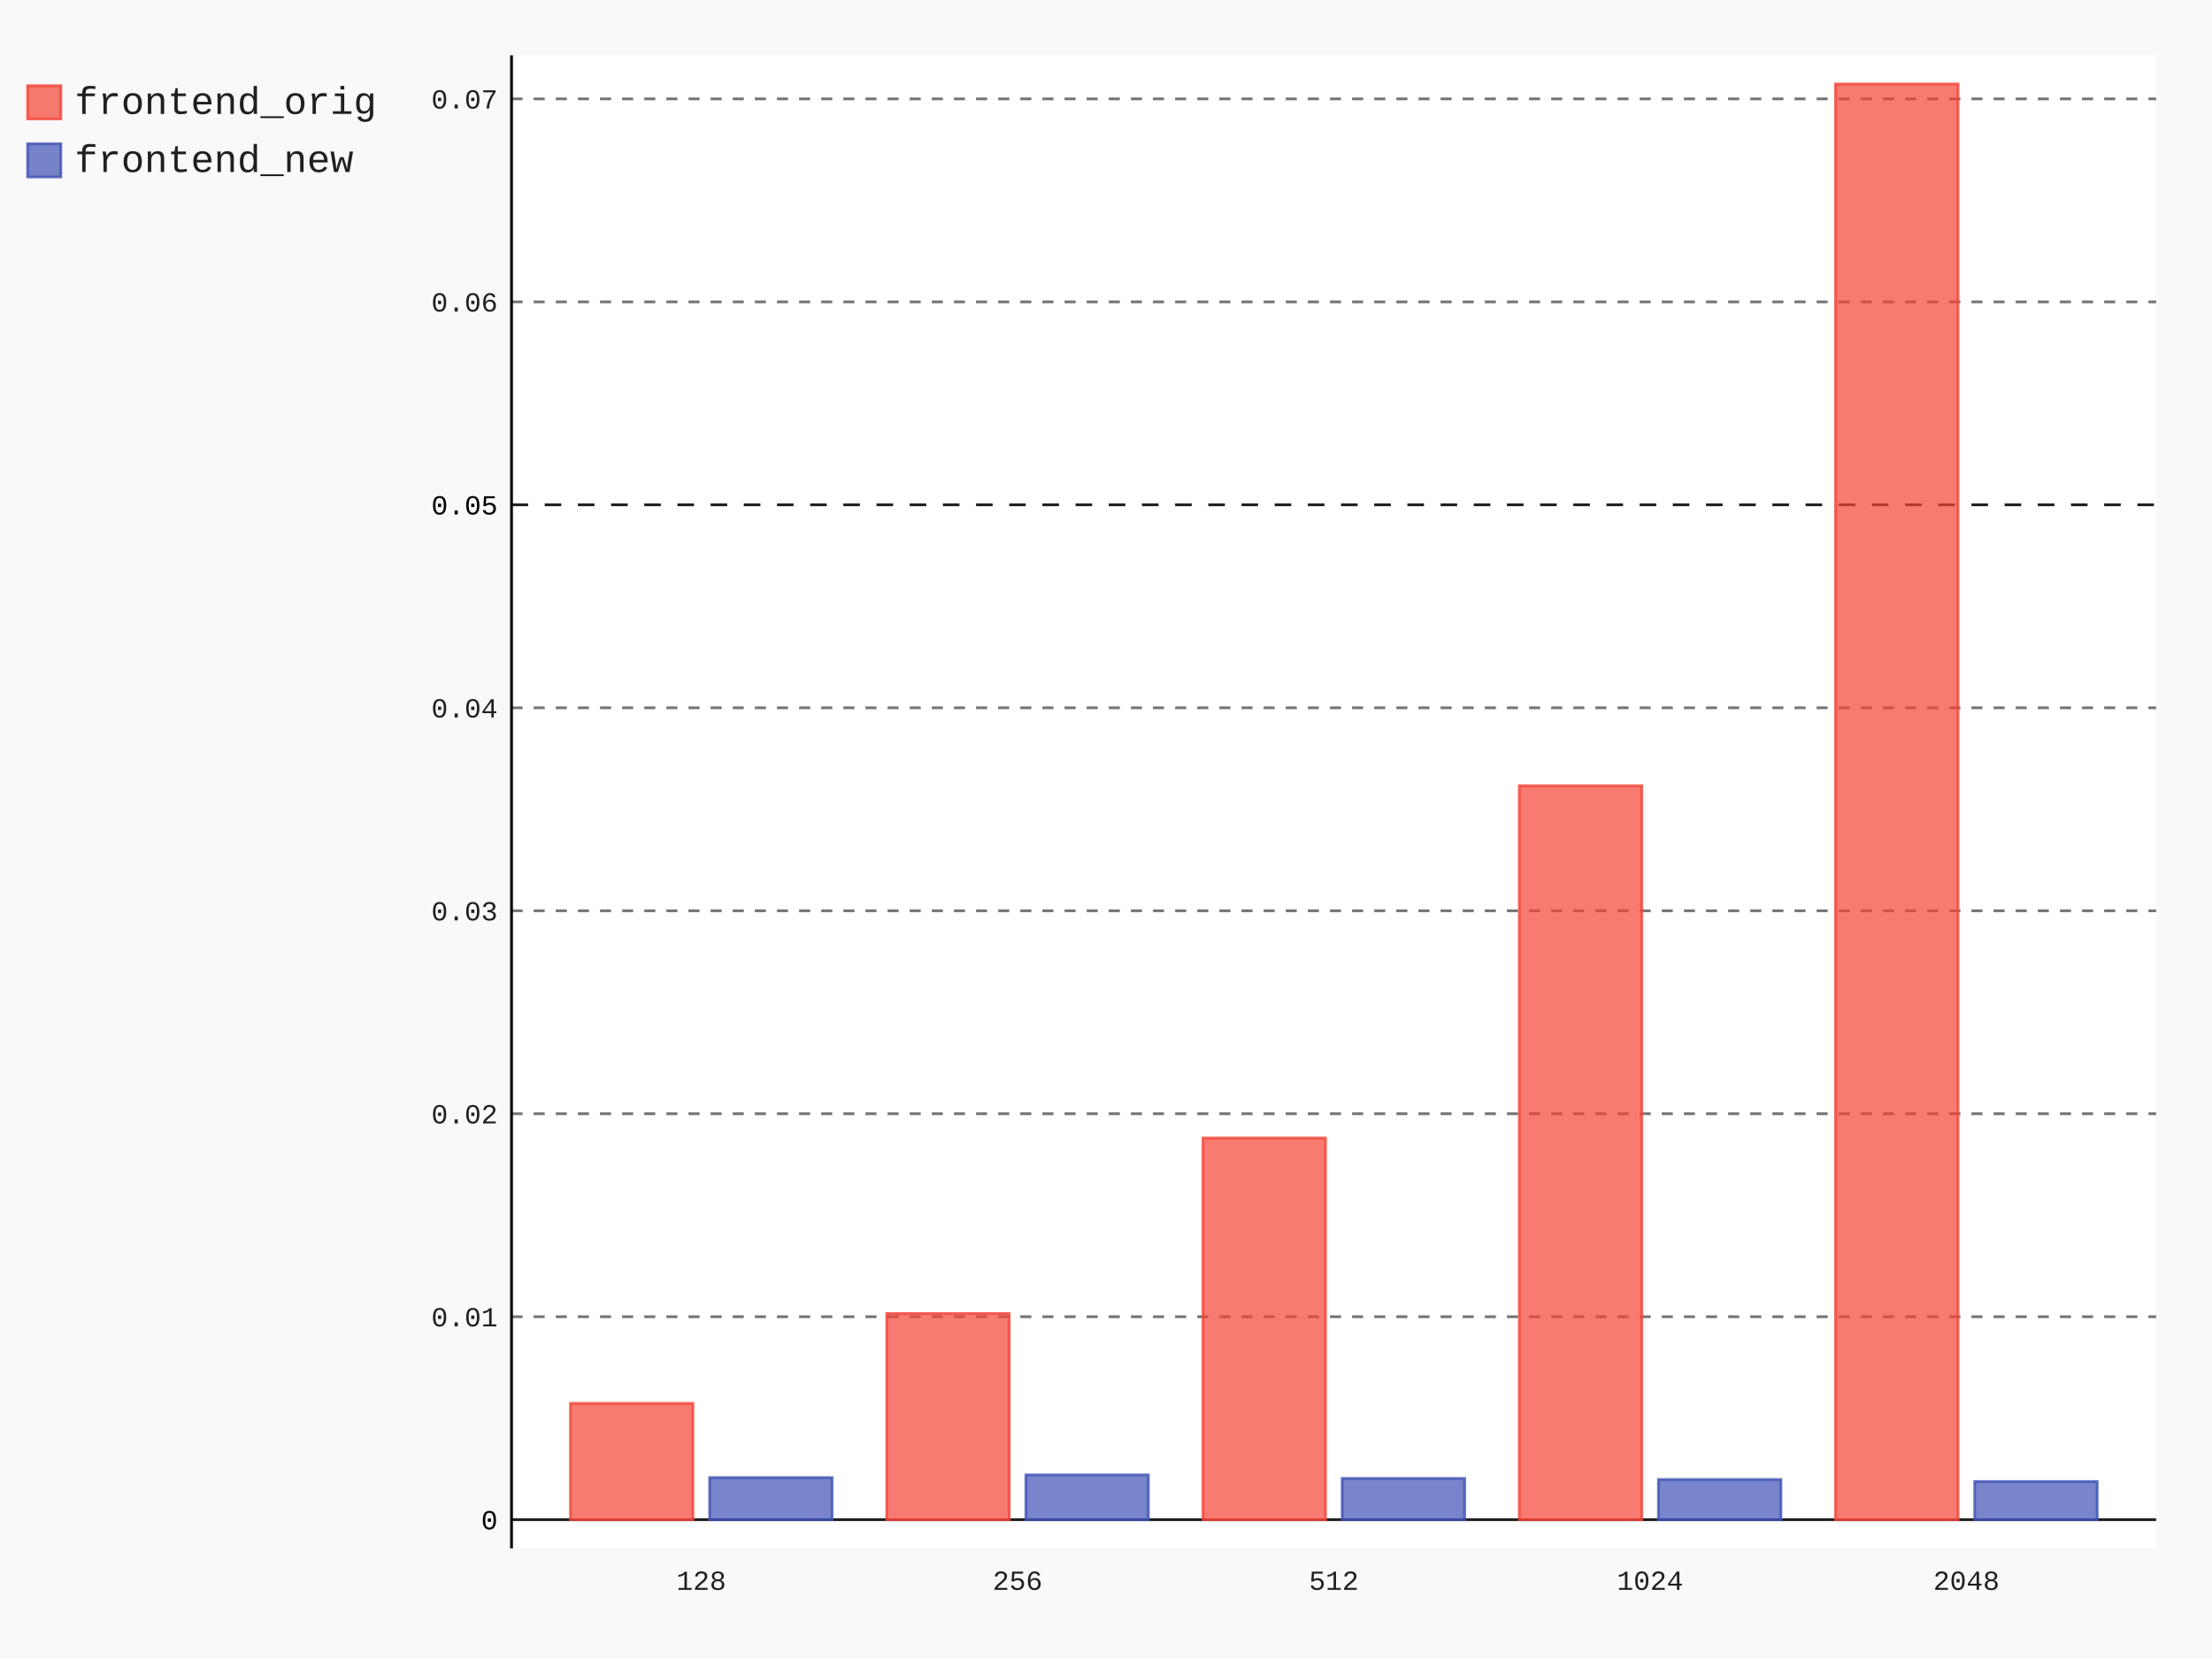
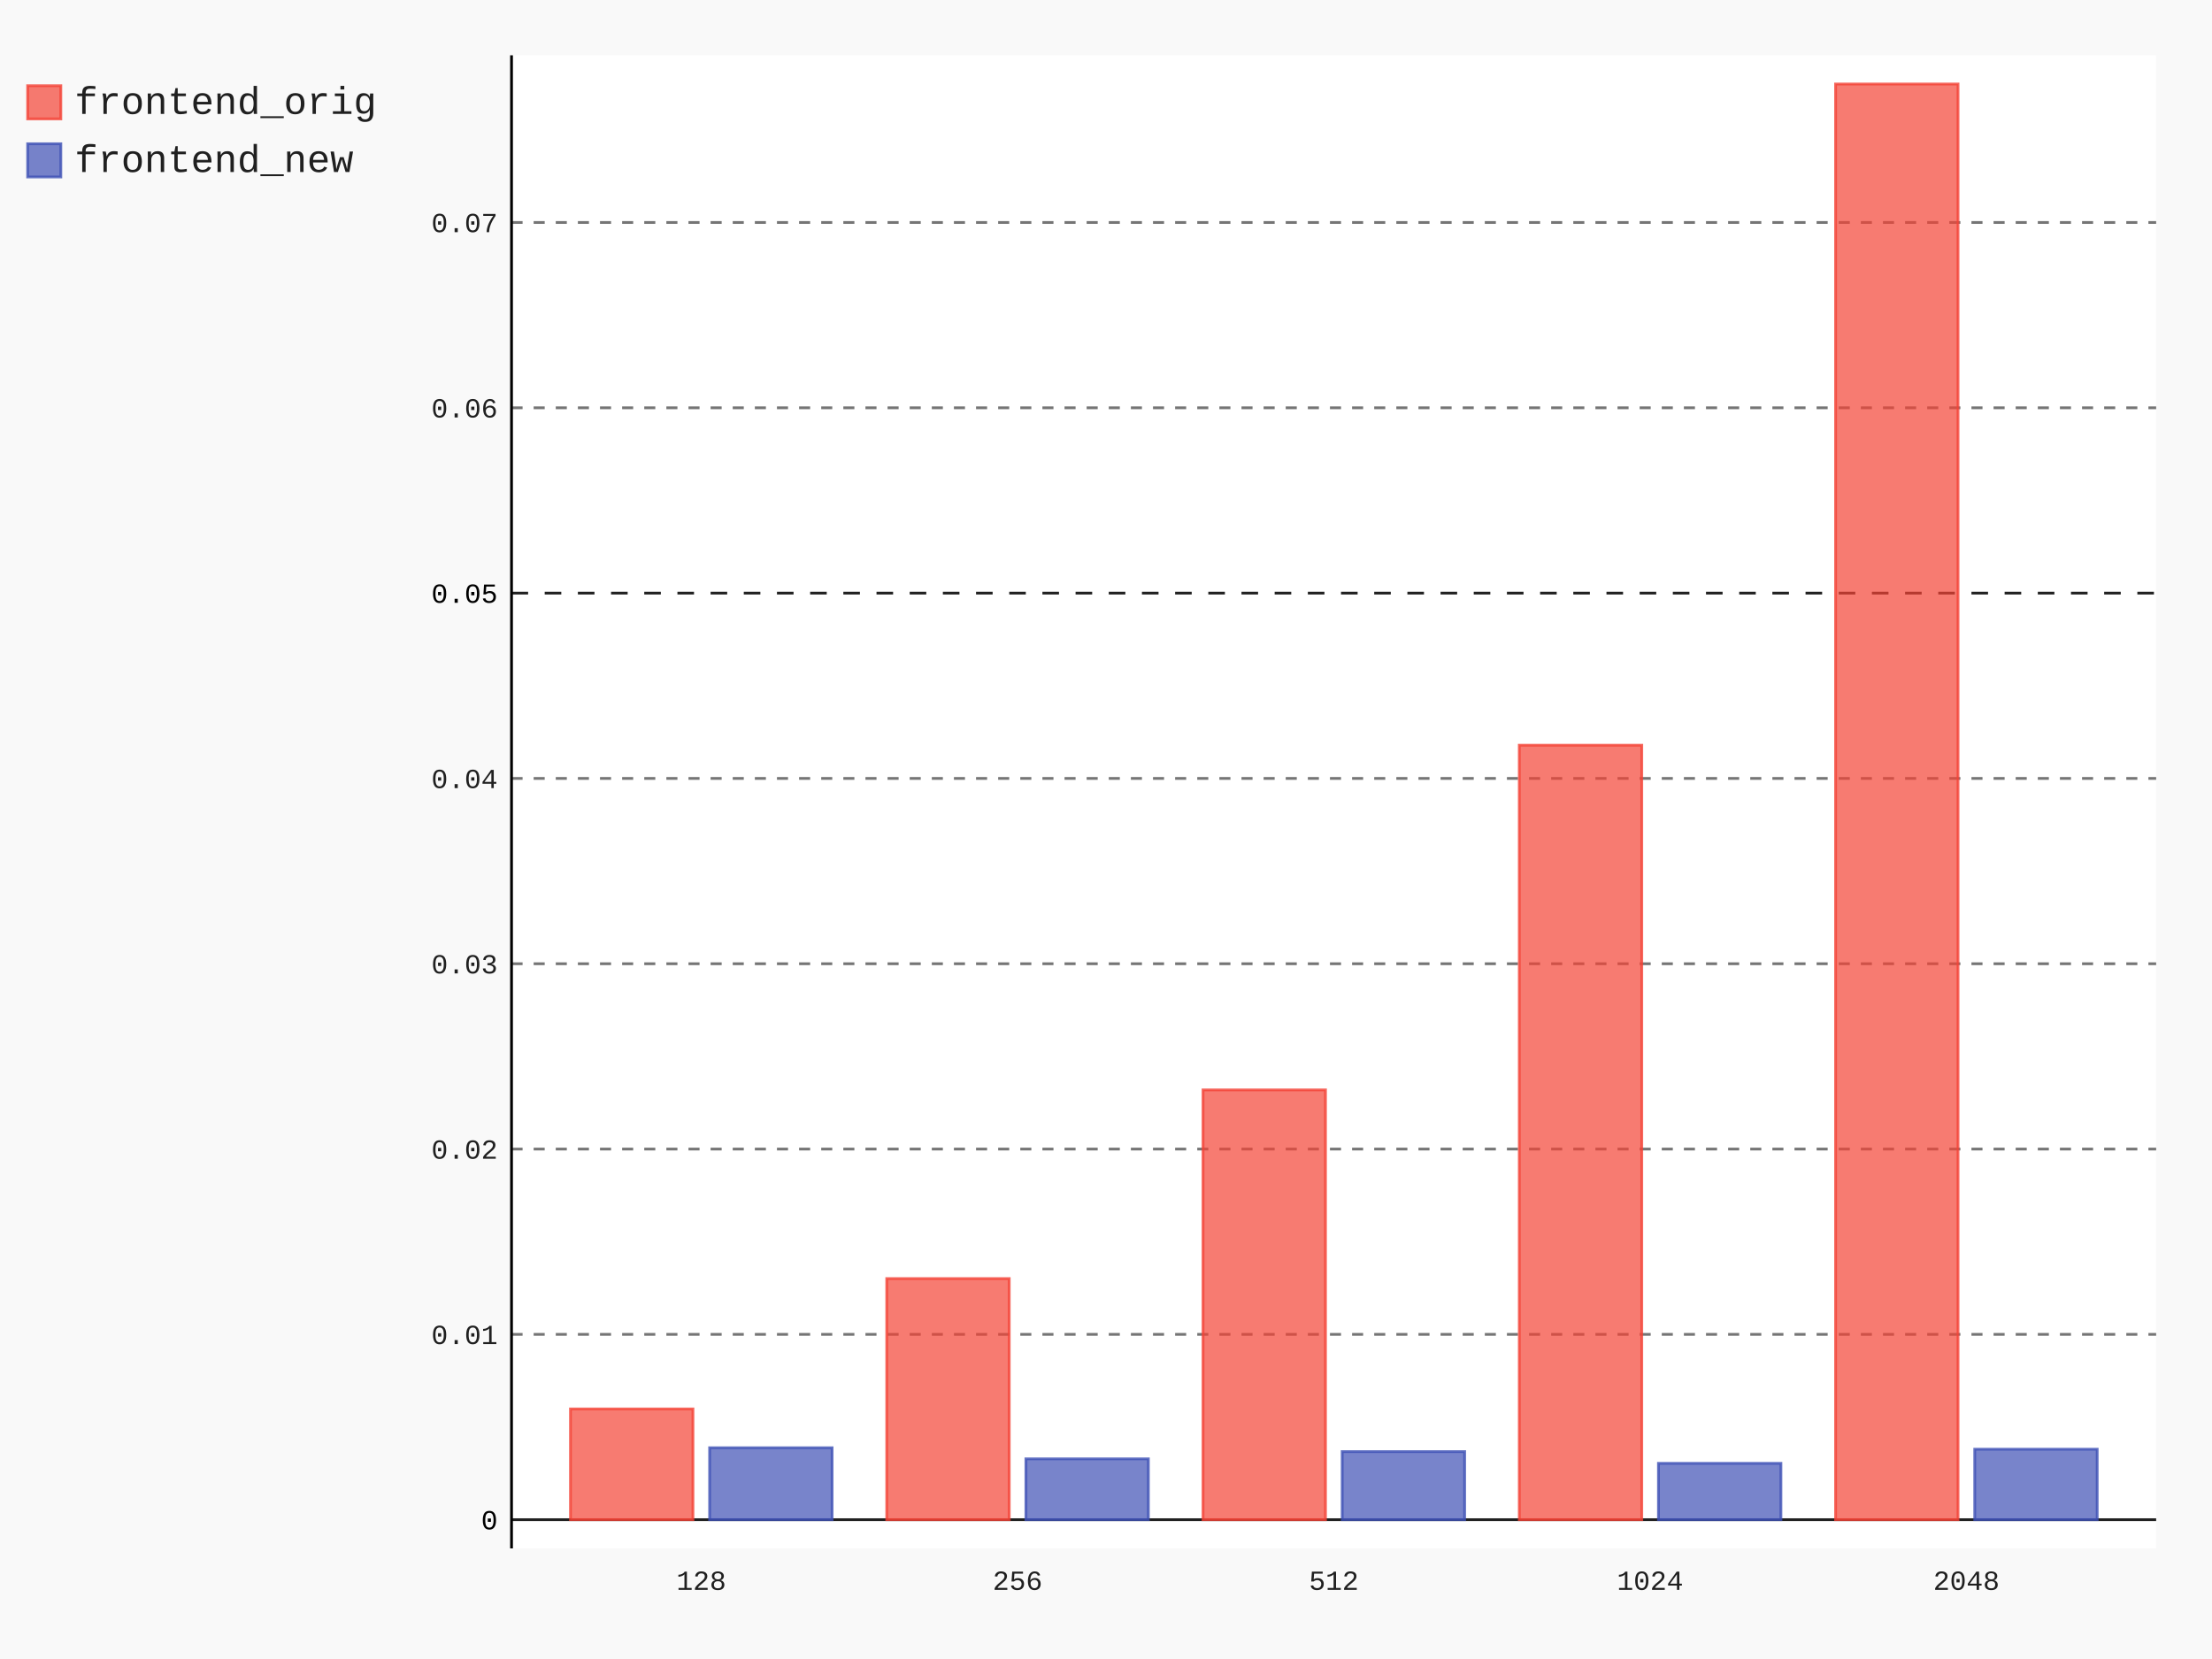
- <svg xmlns="http://www.w3.org/2000/svg" id="chart-089a158a-d6ce-4346-84a5-6161f681e1be" class="pygal-chart" viewBox="0 0 800 600">
+ <svg xmlns="http://www.w3.org/2000/svg" id="chart-c370567a-6ed4-4e2c-8ab1-b811d8ab8936" class="pygal-chart" viewBox="0 0 800 600">
  <defs>
-     <style type="text/css">#chart-089a158a-d6ce-4346-84a5-6161f681e1be{-webkit-user-select:none;-webkit-font-smoothing:antialiased;font-family:Consolas,"Liberation Mono",Menlo,Courier,monospace}#chart-089a158a-d6ce-4346-84a5-6161f681e1be .title{font-family:Consolas,"Liberation Mono",Menlo,Courier,monospace;font-size:16px}#chart-089a158a-d6ce-4346-84a5-6161f681e1be .legends .legend text{font-family:Consolas,"Liberation Mono",Menlo,Courier,monospace;font-size:14px}#chart-089a158a-d6ce-4346-84a5-6161f681e1be .axis text{font-family:Consolas,"Liberation Mono",Menlo,Courier,monospace;font-size:10px}#chart-089a158a-d6ce-4346-84a5-6161f681e1be .axis text.major{font-family:Consolas,"Liberation Mono",Menlo,Courier,monospace;font-size:10px}#chart-089a158a-d6ce-4346-84a5-6161f681e1be .text-overlay text.value{font-family:Consolas,"Liberation Mono",Menlo,Courier,monospace;font-size:16px}#chart-089a158a-d6ce-4346-84a5-6161f681e1be .text-overlay text.label{font-family:Consolas,"Liberation Mono",Menlo,Courier,monospace;font-size:10px}#chart-089a158a-d6ce-4346-84a5-6161f681e1be .tooltip{font-family:Consolas,"Liberation Mono",Menlo,Courier,monospace;font-size:14px}#chart-089a158a-d6ce-4346-84a5-6161f681e1be text.no_data{font-family:Consolas,"Liberation Mono",Menlo,Courier,monospace;font-size:64px}
- #chart-089a158a-d6ce-4346-84a5-6161f681e1be{background-color:rgba(249,249,249,1)}#chart-089a158a-d6ce-4346-84a5-6161f681e1be path,#chart-089a158a-d6ce-4346-84a5-6161f681e1be line,#chart-089a158a-d6ce-4346-84a5-6161f681e1be rect,#chart-089a158a-d6ce-4346-84a5-6161f681e1be circle{-webkit-transition:150ms;-moz-transition:150ms;transition:150ms}#chart-089a158a-d6ce-4346-84a5-6161f681e1be .graph &gt; .background{fill:rgba(249,249,249,1)}#chart-089a158a-d6ce-4346-84a5-6161f681e1be .plot &gt; .background{fill:rgba(255,255,255,1)}#chart-089a158a-d6ce-4346-84a5-6161f681e1be .graph{fill:rgba(0,0,0,.87)}#chart-089a158a-d6ce-4346-84a5-6161f681e1be text.no_data{fill:rgba(0,0,0,1)}#chart-089a158a-d6ce-4346-84a5-6161f681e1be .title{fill:rgba(0,0,0,1)}#chart-089a158a-d6ce-4346-84a5-6161f681e1be .legends .legend text{fill:rgba(0,0,0,.87)}#chart-089a158a-d6ce-4346-84a5-6161f681e1be .legends .legend:hover text{fill:rgba(0,0,0,1)}#chart-089a158a-d6ce-4346-84a5-6161f681e1be .axis .line{stroke:rgba(0,0,0,1)}#chart-089a158a-d6ce-4346-84a5-6161f681e1be .axis .guide.line{stroke:rgba(0,0,0,.54)}#chart-089a158a-d6ce-4346-84a5-6161f681e1be .axis .major.line{stroke:rgba(0,0,0,.87)}#chart-089a158a-d6ce-4346-84a5-6161f681e1be .axis text.major{fill:rgba(0,0,0,1)}#chart-089a158a-d6ce-4346-84a5-6161f681e1be .axis.y .guides:hover .guide.line,#chart-089a158a-d6ce-4346-84a5-6161f681e1be .line-graph .axis.x .guides:hover .guide.line,#chart-089a158a-d6ce-4346-84a5-6161f681e1be .stackedline-graph .axis.x .guides:hover .guide.line,#chart-089a158a-d6ce-4346-84a5-6161f681e1be .xy-graph .axis.x .guides:hover .guide.line{stroke:rgba(0,0,0,1)}#chart-089a158a-d6ce-4346-84a5-6161f681e1be .axis .guides:hover text{fill:rgba(0,0,0,1)}#chart-089a158a-d6ce-4346-84a5-6161f681e1be .reactive{fill-opacity:.7;stroke-opacity:.8}#chart-089a158a-d6ce-4346-84a5-6161f681e1be .ci{stroke:rgba(0,0,0,.87)}#chart-089a158a-d6ce-4346-84a5-6161f681e1be .reactive.active,#chart-089a158a-d6ce-4346-84a5-6161f681e1be .active .reactive{fill-opacity:.8;stroke-opacity:.9;stroke-width:4}#chart-089a158a-d6ce-4346-84a5-6161f681e1be .ci .reactive.active{stroke-width:1.5}#chart-089a158a-d6ce-4346-84a5-6161f681e1be .series text{fill:rgba(0,0,0,1)}#chart-089a158a-d6ce-4346-84a5-6161f681e1be .tooltip rect{fill:rgba(255,255,255,1);stroke:rgba(0,0,0,1);-webkit-transition:opacity 150ms;-moz-transition:opacity 150ms;transition:opacity 150ms}#chart-089a158a-d6ce-4346-84a5-6161f681e1be .tooltip .label{fill:rgba(0,0,0,.87)}#chart-089a158a-d6ce-4346-84a5-6161f681e1be .tooltip .label{fill:rgba(0,0,0,.87)}#chart-089a158a-d6ce-4346-84a5-6161f681e1be .tooltip .legend{font-size:.8em;fill:rgba(0,0,0,.54)}#chart-089a158a-d6ce-4346-84a5-6161f681e1be .tooltip .x_label{font-size:.6em;fill:rgba(0,0,0,1)}#chart-089a158a-d6ce-4346-84a5-6161f681e1be .tooltip .xlink{font-size:.5em;text-decoration:underline}#chart-089a158a-d6ce-4346-84a5-6161f681e1be .tooltip .value{font-size:1.5em}#chart-089a158a-d6ce-4346-84a5-6161f681e1be .bound{font-size:.5em}#chart-089a158a-d6ce-4346-84a5-6161f681e1be .max-value{font-size:.75em;fill:rgba(0,0,0,.54)}#chart-089a158a-d6ce-4346-84a5-6161f681e1be .map-element{fill:rgba(255,255,255,1);stroke:rgba(0,0,0,.54) !important}#chart-089a158a-d6ce-4346-84a5-6161f681e1be .map-element .reactive{fill-opacity:inherit;stroke-opacity:inherit}#chart-089a158a-d6ce-4346-84a5-6161f681e1be .color-0,#chart-089a158a-d6ce-4346-84a5-6161f681e1be .color-0 a:visited{stroke:#F44336;fill:#F44336}#chart-089a158a-d6ce-4346-84a5-6161f681e1be .color-1,#chart-089a158a-d6ce-4346-84a5-6161f681e1be .color-1 a:visited{stroke:#3F51B5;fill:#3F51B5}#chart-089a158a-d6ce-4346-84a5-6161f681e1be .text-overlay .color-0 text{fill:black}#chart-089a158a-d6ce-4346-84a5-6161f681e1be .text-overlay .color-1 text{fill:black}
- #chart-089a158a-d6ce-4346-84a5-6161f681e1be text.no_data{text-anchor:middle}#chart-089a158a-d6ce-4346-84a5-6161f681e1be .guide.line{fill:none}#chart-089a158a-d6ce-4346-84a5-6161f681e1be .centered{text-anchor:middle}#chart-089a158a-d6ce-4346-84a5-6161f681e1be .title{text-anchor:middle}#chart-089a158a-d6ce-4346-84a5-6161f681e1be .legends .legend text{fill-opacity:1}#chart-089a158a-d6ce-4346-84a5-6161f681e1be .axis.x text{text-anchor:middle}#chart-089a158a-d6ce-4346-84a5-6161f681e1be .axis.x:not(.web) text[transform]{text-anchor:start}#chart-089a158a-d6ce-4346-84a5-6161f681e1be .axis.x:not(.web) text[transform].backwards{text-anchor:end}#chart-089a158a-d6ce-4346-84a5-6161f681e1be .axis.y text{text-anchor:end}#chart-089a158a-d6ce-4346-84a5-6161f681e1be .axis.y text[transform].backwards{text-anchor:start}#chart-089a158a-d6ce-4346-84a5-6161f681e1be .axis.y2 text{text-anchor:start}#chart-089a158a-d6ce-4346-84a5-6161f681e1be .axis.y2 text[transform].backwards{text-anchor:end}#chart-089a158a-d6ce-4346-84a5-6161f681e1be .axis .guide.line{stroke-dasharray:4,4}#chart-089a158a-d6ce-4346-84a5-6161f681e1be .axis .major.guide.line{stroke-dasharray:6,6}#chart-089a158a-d6ce-4346-84a5-6161f681e1be .horizontal .axis.y .guide.line,#chart-089a158a-d6ce-4346-84a5-6161f681e1be .horizontal .axis.y2 .guide.line,#chart-089a158a-d6ce-4346-84a5-6161f681e1be .vertical .axis.x .guide.line{opacity:0}#chart-089a158a-d6ce-4346-84a5-6161f681e1be .horizontal .axis.always_show .guide.line,#chart-089a158a-d6ce-4346-84a5-6161f681e1be .vertical .axis.always_show .guide.line{opacity:1 !important}#chart-089a158a-d6ce-4346-84a5-6161f681e1be .axis.y .guides:hover .guide.line,#chart-089a158a-d6ce-4346-84a5-6161f681e1be .axis.y2 .guides:hover .guide.line,#chart-089a158a-d6ce-4346-84a5-6161f681e1be .axis.x .guides:hover .guide.line{opacity:1}#chart-089a158a-d6ce-4346-84a5-6161f681e1be .axis .guides:hover text{opacity:1}#chart-089a158a-d6ce-4346-84a5-6161f681e1be .nofill{fill:none}#chart-089a158a-d6ce-4346-84a5-6161f681e1be .subtle-fill{fill-opacity:.2}#chart-089a158a-d6ce-4346-84a5-6161f681e1be .dot{stroke-width:1px;fill-opacity:1}#chart-089a158a-d6ce-4346-84a5-6161f681e1be .dot.active{stroke-width:5px}#chart-089a158a-d6ce-4346-84a5-6161f681e1be .dot.negative{fill:transparent}#chart-089a158a-d6ce-4346-84a5-6161f681e1be text,#chart-089a158a-d6ce-4346-84a5-6161f681e1be tspan{stroke:none !important}#chart-089a158a-d6ce-4346-84a5-6161f681e1be .series text.active{opacity:1}#chart-089a158a-d6ce-4346-84a5-6161f681e1be .tooltip rect{fill-opacity:.95;stroke-width:.5}#chart-089a158a-d6ce-4346-84a5-6161f681e1be .tooltip text{fill-opacity:1}#chart-089a158a-d6ce-4346-84a5-6161f681e1be .showable{visibility:hidden}#chart-089a158a-d6ce-4346-84a5-6161f681e1be .showable.shown{visibility:visible}#chart-089a158a-d6ce-4346-84a5-6161f681e1be .gauge-background{fill:rgba(229,229,229,1);stroke:none}#chart-089a158a-d6ce-4346-84a5-6161f681e1be .bg-lines{stroke:rgba(249,249,249,1);stroke-width:2px}</style>
+     <style type="text/css">#chart-c370567a-6ed4-4e2c-8ab1-b811d8ab8936{-webkit-user-select:none;-webkit-font-smoothing:antialiased;font-family:Consolas,"Liberation Mono",Menlo,Courier,monospace}#chart-c370567a-6ed4-4e2c-8ab1-b811d8ab8936 .title{font-family:Consolas,"Liberation Mono",Menlo,Courier,monospace;font-size:16px}#chart-c370567a-6ed4-4e2c-8ab1-b811d8ab8936 .legends .legend text{font-family:Consolas,"Liberation Mono",Menlo,Courier,monospace;font-size:14px}#chart-c370567a-6ed4-4e2c-8ab1-b811d8ab8936 .axis text{font-family:Consolas,"Liberation Mono",Menlo,Courier,monospace;font-size:10px}#chart-c370567a-6ed4-4e2c-8ab1-b811d8ab8936 .axis text.major{font-family:Consolas,"Liberation Mono",Menlo,Courier,monospace;font-size:10px}#chart-c370567a-6ed4-4e2c-8ab1-b811d8ab8936 .text-overlay text.value{font-family:Consolas,"Liberation Mono",Menlo,Courier,monospace;font-size:16px}#chart-c370567a-6ed4-4e2c-8ab1-b811d8ab8936 .text-overlay text.label{font-family:Consolas,"Liberation Mono",Menlo,Courier,monospace;font-size:10px}#chart-c370567a-6ed4-4e2c-8ab1-b811d8ab8936 .tooltip{font-family:Consolas,"Liberation Mono",Menlo,Courier,monospace;font-size:14px}#chart-c370567a-6ed4-4e2c-8ab1-b811d8ab8936 text.no_data{font-family:Consolas,"Liberation Mono",Menlo,Courier,monospace;font-size:64px}
+ #chart-c370567a-6ed4-4e2c-8ab1-b811d8ab8936{background-color:rgba(249,249,249,1)}#chart-c370567a-6ed4-4e2c-8ab1-b811d8ab8936 path,#chart-c370567a-6ed4-4e2c-8ab1-b811d8ab8936 line,#chart-c370567a-6ed4-4e2c-8ab1-b811d8ab8936 rect,#chart-c370567a-6ed4-4e2c-8ab1-b811d8ab8936 circle{-webkit-transition:150ms;-moz-transition:150ms;transition:150ms}#chart-c370567a-6ed4-4e2c-8ab1-b811d8ab8936 .graph &gt; .background{fill:rgba(249,249,249,1)}#chart-c370567a-6ed4-4e2c-8ab1-b811d8ab8936 .plot &gt; .background{fill:rgba(255,255,255,1)}#chart-c370567a-6ed4-4e2c-8ab1-b811d8ab8936 .graph{fill:rgba(0,0,0,.87)}#chart-c370567a-6ed4-4e2c-8ab1-b811d8ab8936 text.no_data{fill:rgba(0,0,0,1)}#chart-c370567a-6ed4-4e2c-8ab1-b811d8ab8936 .title{fill:rgba(0,0,0,1)}#chart-c370567a-6ed4-4e2c-8ab1-b811d8ab8936 .legends .legend text{fill:rgba(0,0,0,.87)}#chart-c370567a-6ed4-4e2c-8ab1-b811d8ab8936 .legends .legend:hover text{fill:rgba(0,0,0,1)}#chart-c370567a-6ed4-4e2c-8ab1-b811d8ab8936 .axis .line{stroke:rgba(0,0,0,1)}#chart-c370567a-6ed4-4e2c-8ab1-b811d8ab8936 .axis .guide.line{stroke:rgba(0,0,0,.54)}#chart-c370567a-6ed4-4e2c-8ab1-b811d8ab8936 .axis .major.line{stroke:rgba(0,0,0,.87)}#chart-c370567a-6ed4-4e2c-8ab1-b811d8ab8936 .axis text.major{fill:rgba(0,0,0,1)}#chart-c370567a-6ed4-4e2c-8ab1-b811d8ab8936 .axis.y .guides:hover .guide.line,#chart-c370567a-6ed4-4e2c-8ab1-b811d8ab8936 .line-graph .axis.x .guides:hover .guide.line,#chart-c370567a-6ed4-4e2c-8ab1-b811d8ab8936 .stackedline-graph .axis.x .guides:hover .guide.line,#chart-c370567a-6ed4-4e2c-8ab1-b811d8ab8936 .xy-graph .axis.x .guides:hover .guide.line{stroke:rgba(0,0,0,1)}#chart-c370567a-6ed4-4e2c-8ab1-b811d8ab8936 .axis .guides:hover text{fill:rgba(0,0,0,1)}#chart-c370567a-6ed4-4e2c-8ab1-b811d8ab8936 .reactive{fill-opacity:.7;stroke-opacity:.8}#chart-c370567a-6ed4-4e2c-8ab1-b811d8ab8936 .ci{stroke:rgba(0,0,0,.87)}#chart-c370567a-6ed4-4e2c-8ab1-b811d8ab8936 .reactive.active,#chart-c370567a-6ed4-4e2c-8ab1-b811d8ab8936 .active .reactive{fill-opacity:.8;stroke-opacity:.9;stroke-width:4}#chart-c370567a-6ed4-4e2c-8ab1-b811d8ab8936 .ci .reactive.active{stroke-width:1.5}#chart-c370567a-6ed4-4e2c-8ab1-b811d8ab8936 .series text{fill:rgba(0,0,0,1)}#chart-c370567a-6ed4-4e2c-8ab1-b811d8ab8936 .tooltip rect{fill:rgba(255,255,255,1);stroke:rgba(0,0,0,1);-webkit-transition:opacity 150ms;-moz-transition:opacity 150ms;transition:opacity 150ms}#chart-c370567a-6ed4-4e2c-8ab1-b811d8ab8936 .tooltip .label{fill:rgba(0,0,0,.87)}#chart-c370567a-6ed4-4e2c-8ab1-b811d8ab8936 .tooltip .label{fill:rgba(0,0,0,.87)}#chart-c370567a-6ed4-4e2c-8ab1-b811d8ab8936 .tooltip .legend{font-size:.8em;fill:rgba(0,0,0,.54)}#chart-c370567a-6ed4-4e2c-8ab1-b811d8ab8936 .tooltip .x_label{font-size:.6em;fill:rgba(0,0,0,1)}#chart-c370567a-6ed4-4e2c-8ab1-b811d8ab8936 .tooltip .xlink{font-size:.5em;text-decoration:underline}#chart-c370567a-6ed4-4e2c-8ab1-b811d8ab8936 .tooltip .value{font-size:1.5em}#chart-c370567a-6ed4-4e2c-8ab1-b811d8ab8936 .bound{font-size:.5em}#chart-c370567a-6ed4-4e2c-8ab1-b811d8ab8936 .max-value{font-size:.75em;fill:rgba(0,0,0,.54)}#chart-c370567a-6ed4-4e2c-8ab1-b811d8ab8936 .map-element{fill:rgba(255,255,255,1);stroke:rgba(0,0,0,.54) !important}#chart-c370567a-6ed4-4e2c-8ab1-b811d8ab8936 .map-element .reactive{fill-opacity:inherit;stroke-opacity:inherit}#chart-c370567a-6ed4-4e2c-8ab1-b811d8ab8936 .color-0,#chart-c370567a-6ed4-4e2c-8ab1-b811d8ab8936 .color-0 a:visited{stroke:#F44336;fill:#F44336}#chart-c370567a-6ed4-4e2c-8ab1-b811d8ab8936 .color-1,#chart-c370567a-6ed4-4e2c-8ab1-b811d8ab8936 .color-1 a:visited{stroke:#3F51B5;fill:#3F51B5}#chart-c370567a-6ed4-4e2c-8ab1-b811d8ab8936 .text-overlay .color-0 text{fill:black}#chart-c370567a-6ed4-4e2c-8ab1-b811d8ab8936 .text-overlay .color-1 text{fill:black}
+ #chart-c370567a-6ed4-4e2c-8ab1-b811d8ab8936 text.no_data{text-anchor:middle}#chart-c370567a-6ed4-4e2c-8ab1-b811d8ab8936 .guide.line{fill:none}#chart-c370567a-6ed4-4e2c-8ab1-b811d8ab8936 .centered{text-anchor:middle}#chart-c370567a-6ed4-4e2c-8ab1-b811d8ab8936 .title{text-anchor:middle}#chart-c370567a-6ed4-4e2c-8ab1-b811d8ab8936 .legends .legend text{fill-opacity:1}#chart-c370567a-6ed4-4e2c-8ab1-b811d8ab8936 .axis.x text{text-anchor:middle}#chart-c370567a-6ed4-4e2c-8ab1-b811d8ab8936 .axis.x:not(.web) text[transform]{text-anchor:start}#chart-c370567a-6ed4-4e2c-8ab1-b811d8ab8936 .axis.x:not(.web) text[transform].backwards{text-anchor:end}#chart-c370567a-6ed4-4e2c-8ab1-b811d8ab8936 .axis.y text{text-anchor:end}#chart-c370567a-6ed4-4e2c-8ab1-b811d8ab8936 .axis.y text[transform].backwards{text-anchor:start}#chart-c370567a-6ed4-4e2c-8ab1-b811d8ab8936 .axis.y2 text{text-anchor:start}#chart-c370567a-6ed4-4e2c-8ab1-b811d8ab8936 .axis.y2 text[transform].backwards{text-anchor:end}#chart-c370567a-6ed4-4e2c-8ab1-b811d8ab8936 .axis .guide.line{stroke-dasharray:4,4}#chart-c370567a-6ed4-4e2c-8ab1-b811d8ab8936 .axis .major.guide.line{stroke-dasharray:6,6}#chart-c370567a-6ed4-4e2c-8ab1-b811d8ab8936 .horizontal .axis.y .guide.line,#chart-c370567a-6ed4-4e2c-8ab1-b811d8ab8936 .horizontal .axis.y2 .guide.line,#chart-c370567a-6ed4-4e2c-8ab1-b811d8ab8936 .vertical .axis.x .guide.line{opacity:0}#chart-c370567a-6ed4-4e2c-8ab1-b811d8ab8936 .horizontal .axis.always_show .guide.line,#chart-c370567a-6ed4-4e2c-8ab1-b811d8ab8936 .vertical .axis.always_show .guide.line{opacity:1 !important}#chart-c370567a-6ed4-4e2c-8ab1-b811d8ab8936 .axis.y .guides:hover .guide.line,#chart-c370567a-6ed4-4e2c-8ab1-b811d8ab8936 .axis.y2 .guides:hover .guide.line,#chart-c370567a-6ed4-4e2c-8ab1-b811d8ab8936 .axis.x .guides:hover .guide.line{opacity:1}#chart-c370567a-6ed4-4e2c-8ab1-b811d8ab8936 .axis .guides:hover text{opacity:1}#chart-c370567a-6ed4-4e2c-8ab1-b811d8ab8936 .nofill{fill:none}#chart-c370567a-6ed4-4e2c-8ab1-b811d8ab8936 .subtle-fill{fill-opacity:.2}#chart-c370567a-6ed4-4e2c-8ab1-b811d8ab8936 .dot{stroke-width:1px;fill-opacity:1}#chart-c370567a-6ed4-4e2c-8ab1-b811d8ab8936 .dot.active{stroke-width:5px}#chart-c370567a-6ed4-4e2c-8ab1-b811d8ab8936 .dot.negative{fill:transparent}#chart-c370567a-6ed4-4e2c-8ab1-b811d8ab8936 text,#chart-c370567a-6ed4-4e2c-8ab1-b811d8ab8936 tspan{stroke:none !important}#chart-c370567a-6ed4-4e2c-8ab1-b811d8ab8936 .series text.active{opacity:1}#chart-c370567a-6ed4-4e2c-8ab1-b811d8ab8936 .tooltip rect{fill-opacity:.95;stroke-width:.5}#chart-c370567a-6ed4-4e2c-8ab1-b811d8ab8936 .tooltip text{fill-opacity:1}#chart-c370567a-6ed4-4e2c-8ab1-b811d8ab8936 .showable{visibility:hidden}#chart-c370567a-6ed4-4e2c-8ab1-b811d8ab8936 .showable.shown{visibility:visible}#chart-c370567a-6ed4-4e2c-8ab1-b811d8ab8936 .gauge-background{fill:rgba(229,229,229,1);stroke:none}#chart-c370567a-6ed4-4e2c-8ab1-b811d8ab8936 .bg-lines{stroke:rgba(249,249,249,1);stroke-width:2px}</style>
  </defs>
  <g class="graph bar-graph vertical">
    <rect x="0" y="0" width="800" height="600" class="background" />
    <g transform="translate(185, 20)" class="plot">
      <rect x="0" y="0" width="594.8" height="540" class="background" />
      <g class="axis y always_show">
        <g class="guides">
          <path d="M0 529.615 h594.8" class="axis major line" />
          <text x="-5" y="533.115" class="major">0</text>
        </g>
        <g class="guides">
-           <path d="M0 456.208 h594.8" class="guide line" />
-           <text x="-5" y="459.708" class="">0.01</text>
+           <path d="M0 462.594 h594.8" class="guide line" />
+           <text x="-5" y="466.094" class="">0.01</text>
        </g>
        <g class="guides">
-           <path d="M0 382.8 h594.8" class="guide line" />
-           <text x="-5" y="386.3" class="">0.02</text>
+           <path d="M0 395.572 h594.8" class="guide line" />
+           <text x="-5" y="399.072" class="">0.02</text>
        </g>
        <g class="guides">
-           <path d="M0 309.393 h594.8" class="guide line" />
-           <text x="-5" y="312.893" class="">0.03</text>
+           <path d="M0 328.55 h594.8" class="guide line" />
+           <text x="-5" y="332.05" class="">0.03</text>
        </g>
        <g class="guides">
-           <path d="M0 235.985 h594.8" class="guide line" />
-           <text x="-5" y="239.485" class="">0.04</text>
+           <path d="M0 261.528 h594.8" class="guide line" />
+           <text x="-5" y="265.028" class="">0.04</text>
        </g>
        <g class="guides">
-           <path d="M0 162.578 h594.8" class="major guide line" />
-           <text x="-5" y="166.078" class="major">0.05</text>
+           <path d="M0 194.507 h594.8" class="major guide line" />
+           <text x="-5" y="198.007" class="major">0.05</text>
        </g>
        <g class="guides">
-           <path d="M0 89.17 h594.8" class="guide line" />
-           <text x="-5" y="92.67" class="">0.06</text>
+           <path d="M0 127.485 h594.8" class="guide line" />
+           <text x="-5" y="130.985" class="">0.06</text>
        </g>
        <g class="guides">
-           <path d="M0 15.763 h594.8" class="guide line" />
-           <text x="-5" y="19.263" class="">0.07</text>
+           <path d="M0 60.463 h594.8" class="guide line" />
+           <text x="-5" y="63.963" class="">0.07</text>
        </g>
      </g>
      <g class="axis x">
        <path d="M0 0 v540" class="line" />
        <g class="guides">
          <path d="M68.631 0 v540" class="guide line" />
          <text x="68.631" y="555.0" class="">128</text>
        </g>
        <g class="guides">
          <path d="M183.015 0 v540" class="guide line" />
          <text x="183.015" y="555.0" class="">256</text>
        </g>
        <g class="guides">
          <path d="M297.4 0 v540" class="guide line" />
          <text x="297.4" y="555.0" class="">512</text>
        </g>
        <g class="guides">
          <path d="M411.785 0 v540" class="guide line" />
          <text x="411.785" y="555.0" class="">1024</text>
        </g>
        <g class="guides">
          <path d="M526.169 0 v540" class="guide line" />
          <text x="526.169" y="555.0" class="">2048</text>
        </g>
      </g>
      <g class="series serie-0 color-0">
        <g class="bars">
          <g class="bar">
-             <rect x="21.321" y="487.546" rx="0" ry="0" width="44.29" height="42.07" class="rect reactive tooltip-trigger" />
+             <rect x="21.321" y="489.564" rx="0" ry="0" width="44.29" height="40.051" class="rect reactive tooltip-trigger" />
          </g>
          <g class="bar">
-             <rect x="135.706" y="455.056" rx="0" ry="0" width="44.29" height="74.559" class="rect reactive tooltip-trigger" />
+             <rect x="135.706" y="442.412" rx="0" ry="0" width="44.29" height="87.203" class="rect reactive tooltip-trigger" />
          </g>
          <g class="bar">
-             <rect x="250.091" y="391.573" rx="0" ry="0" width="44.29" height="138.042" class="rect reactive tooltip-trigger" />
+             <rect x="250.091" y="374.182" rx="0" ry="0" width="44.29" height="155.434" class="rect reactive tooltip-trigger" />
          </g>
          <g class="bar">
-             <rect x="364.475" y="264.171" rx="0" ry="0" width="44.29" height="265.445" class="rect reactive tooltip-trigger" />
+             <rect x="364.475" y="249.516" rx="0" ry="0" width="44.29" height="280.099" class="rect reactive tooltip-trigger" />
          </g>
          <g class="bar">
            <rect x="478.86" y="10.385" rx="0" ry="0" width="44.29" height="519.231" class="rect reactive tooltip-trigger" />
          </g>
        </g>
      </g>
      <g class="series serie-1 color-1">
        <g class="bars">
          <g class="bar">
-             <rect x="71.651" y="514.399" rx="0" ry="0" width="44.29" height="15.216" class="rect reactive tooltip-trigger" />
+             <rect x="71.651" y="503.603" rx="0" ry="0" width="44.29" height="26.012" class="rect reactive tooltip-trigger" />
          </g>
          <g class="bar">
-             <rect x="186.035" y="513.416" rx="0" ry="0" width="44.29" height="16.199" class="rect reactive tooltip-trigger" />
+             <rect x="186.035" y="507.612" rx="0" ry="0" width="44.29" height="22.003" class="rect reactive tooltip-trigger" />
          </g>
          <g class="bar">
-             <rect x="300.42" y="514.7" rx="0" ry="0" width="44.29" height="14.915" class="rect reactive tooltip-trigger" />
+             <rect x="300.42" y="504.993" rx="0" ry="0" width="44.29" height="24.622" class="rect reactive tooltip-trigger" />
          </g>
          <g class="bar">
-             <rect x="414.804" y="515.079" rx="0" ry="0" width="44.29" height="14.536" class="rect reactive tooltip-trigger" />
+             <rect x="414.804" y="509.235" rx="0" ry="0" width="44.29" height="20.38" class="rect reactive tooltip-trigger" />
          </g>
          <g class="bar">
-             <rect x="529.189" y="515.816" rx="0" ry="0" width="44.29" height="13.799" class="rect reactive tooltip-trigger" />
+             <rect x="529.189" y="504.129" rx="0" ry="0" width="44.29" height="25.486" class="rect reactive tooltip-trigger" />
          </g>
        </g>
      </g>
    </g>
    <g class="titles" />
    <g transform="translate(185, 20)" class="plot overlay">
      <g class="series serie-0 color-0" />
      <g class="series serie-1 color-1" />
    </g>
    <g transform="translate(185, 20)" class="plot text-overlay">
      <g class="series serie-0 color-0" />
      <g class="series serie-1 color-1" />
    </g>
    <g transform="translate(185, 20)" class="plot tooltip-overlay">
      <g transform="translate(0 0)" style="opacity: 0" class="tooltip">
        <rect rx="0" ry="0" width="0" height="0" class="tooltip-box" />
        <g class="text" />
      </g>
    </g>
    <g transform="translate(10, 30)" class="legends">
      <g id="activate-serie-0" class="legend reactive activate-serie">
        <rect x="0.0" y="1.0" width="12" height="12" class="color-0 reactive" />
        <text x="17.0" y="11.2">frontend_orig</text>
      </g>
      <g id="activate-serie-1" class="legend reactive activate-serie">
        <rect x="0.0" y="22.0" width="12" height="12" class="color-1 reactive" />
        <text x="17.0" y="32.2">frontend_new</text>
      </g>
    </g>
    <g transform="translate(790, 30)" class="legends" />
  </g>
</svg>
